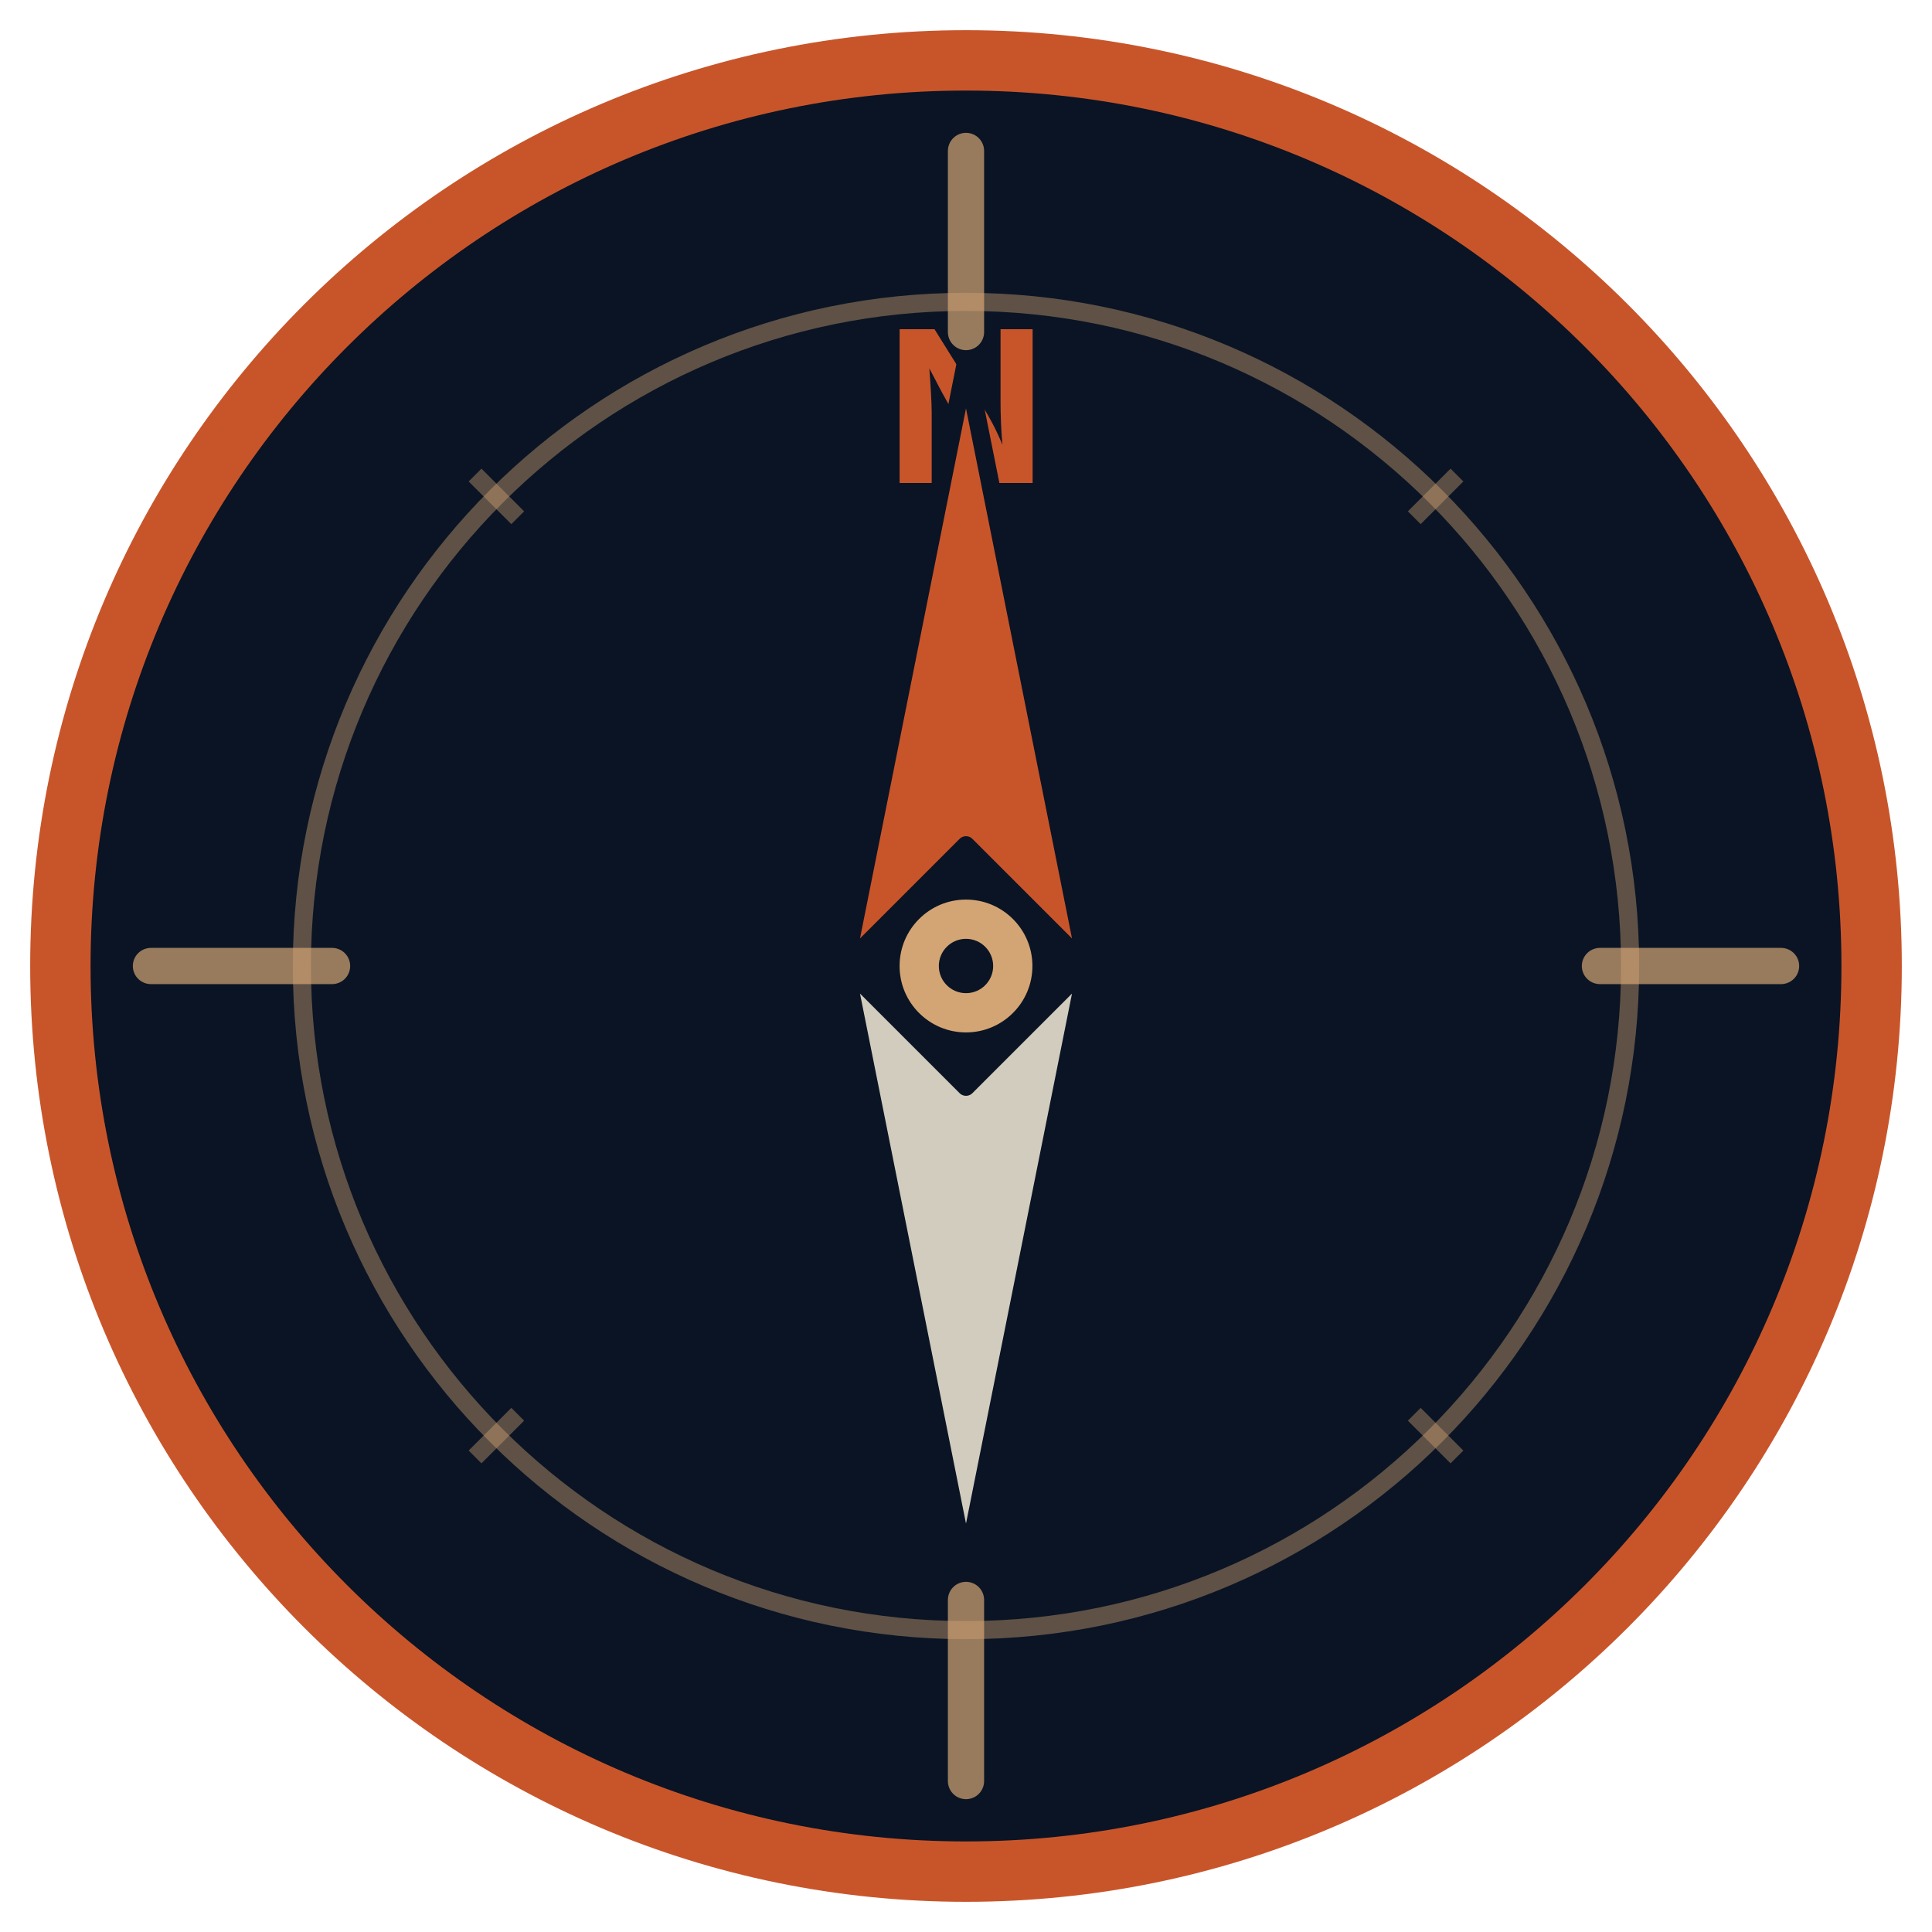
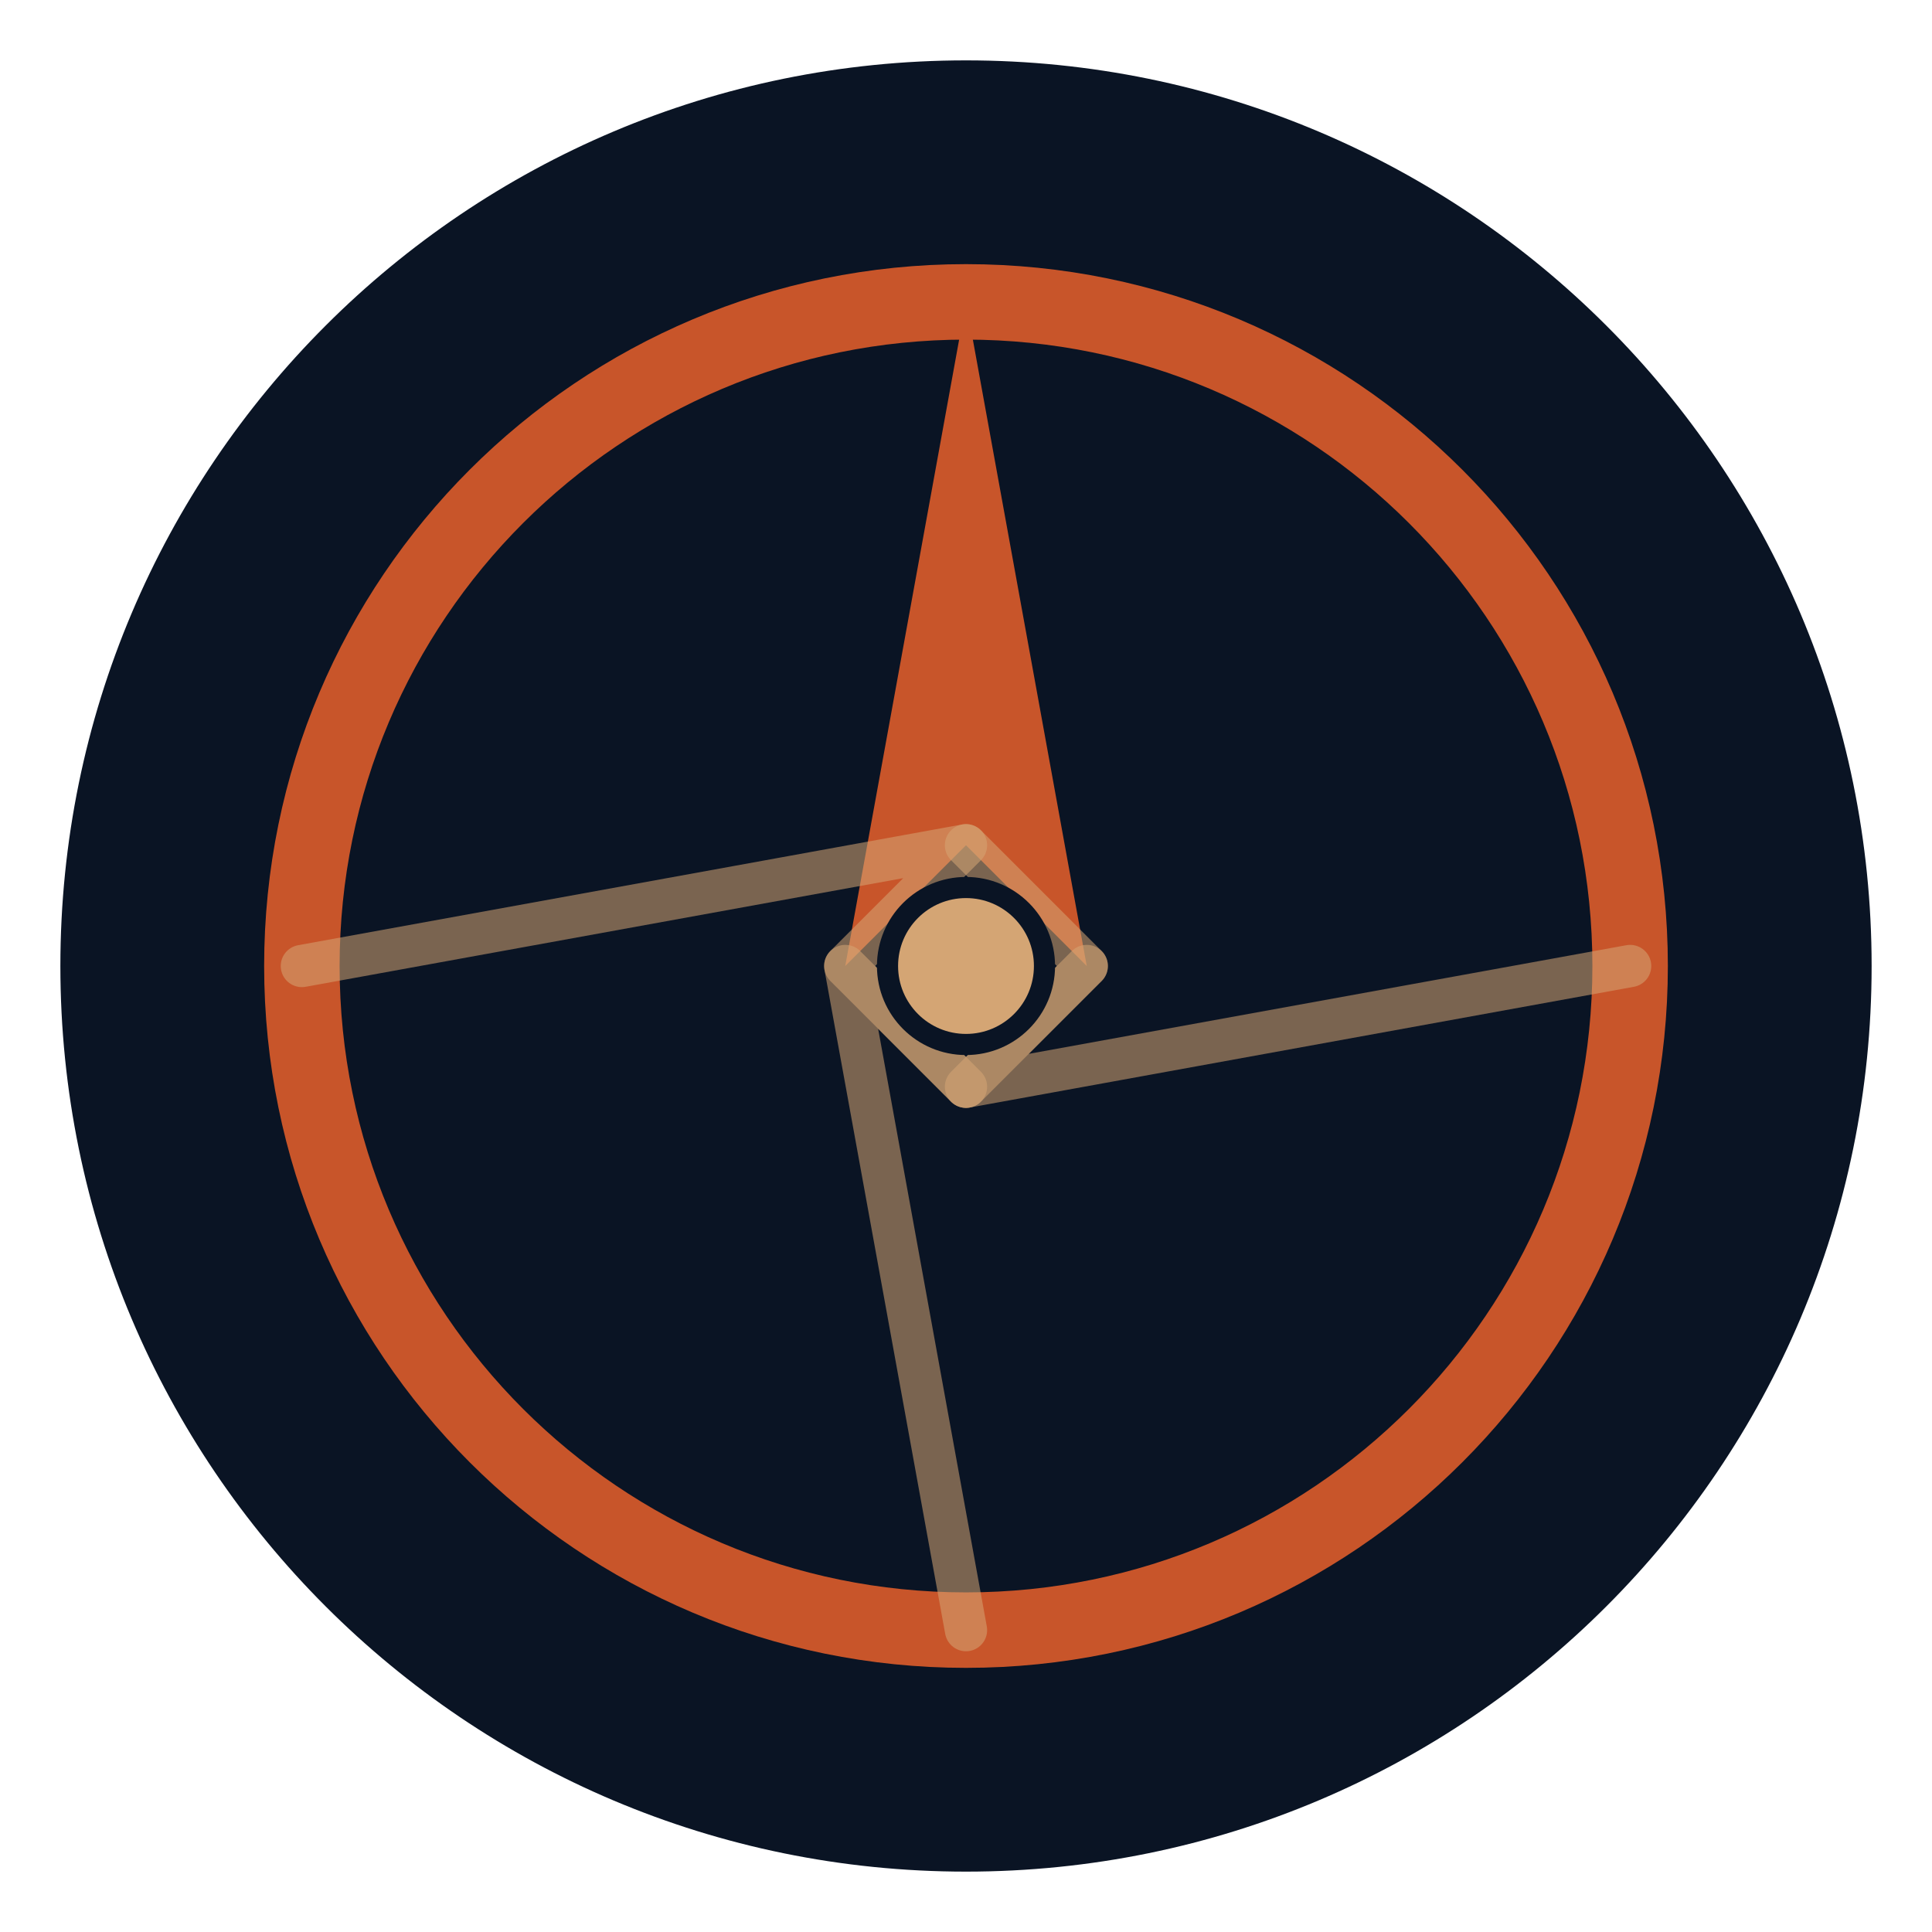
<svg xmlns="http://www.w3.org/2000/svg" viewBox="0 0 64 64" role="img" aria-label="NEP-26 compass">
-   <circle cx="32" cy="32" r="30" fill="#0a1424" stroke="#c8552a" stroke-width="2" />
-   <circle cx="32" cy="32" r="22" fill="none" stroke="#d4a574" stroke-width="0.6" opacity="0.42" />
-   <g stroke="#d4a574" stroke-width="1.2" stroke-linecap="round" opacity="0.7">
-     <line x1="32" y1="5" x2="32" y2="11" />
-     <line x1="32" y1="53" x2="32" y2="59" />
-     <line x1="5" y1="32" x2="11" y2="32" />
-     <line x1="53" y1="32" x2="59" y2="32" />
-   </g>
-   <g stroke="#d4a574" stroke-width="0.6" opacity="0.4">
-     <line x1="32" y1="9" x2="32" y2="11" transform="rotate(45 32 32)" />
-     <line x1="32" y1="9" x2="32" y2="11" transform="rotate(135 32 32)" />
-     <line x1="32" y1="9" x2="32" y2="11" transform="rotate(225 32 32)" />
-     <line x1="32" y1="9" x2="32" y2="11" transform="rotate(315 32 32)" />
-   </g>
-   <text x="32" y="16" text-anchor="middle" fill="#c8552a" font-family="ui-sans-serif, system-ui, -apple-system, BlinkMacSystemFont" font-size="7" font-weight="700" letter-spacing="0.05em">N</text>
-   <path d="M32 12 L36 32 L32 28 L28 32 Z" fill="#c8552a" stroke="#0a1424" stroke-width="0.6" stroke-linejoin="round" />
-   <path d="M32 52 L28 32 L32 36 L36 32 Z" fill="#ece5d3" stroke="#0a1424" stroke-width="0.6" stroke-linejoin="round" opacity="0.88" />
-   <circle cx="32" cy="32" r="2.6" fill="#d4a574" stroke="#0a1424" stroke-width="0.8" />
-   <circle cx="32" cy="32" r="0.9" fill="#0a1424" />
+   <circle cx="32" cy="32" r="30" fill="#0a1424" />
+   <circle cx="32" cy="32" r="22" fill="none" stroke="#c8552a" stroke-width="2.5" stroke-linecap="round" />
+   <path d="M32,10 L36,32 L32,28 L28,32 Z" fill="#c8552a" />
+   <path d="M54,32 L32,36 L36,32 L32,28" fill="none" stroke="#d4a574" stroke-opacity="0.55" stroke-width="1.4" stroke-linejoin="round" stroke-linecap="round" />
+   <path d="M32,54 L28,32 L32,36 L36,32" fill="none" stroke="#d4a574" stroke-opacity="0.55" stroke-width="1.4" stroke-linejoin="round" stroke-linecap="round" />
+   <path d="M10,32 L32,28 L28,32 L32,36" fill="none" stroke="#d4a574" stroke-opacity="0.55" stroke-width="1.4" stroke-linejoin="round" stroke-linecap="round" />
+   <circle cx="32" cy="32" r="2.6" fill="#d4a574" stroke="#0a1424" stroke-width="0.7" />
</svg>
